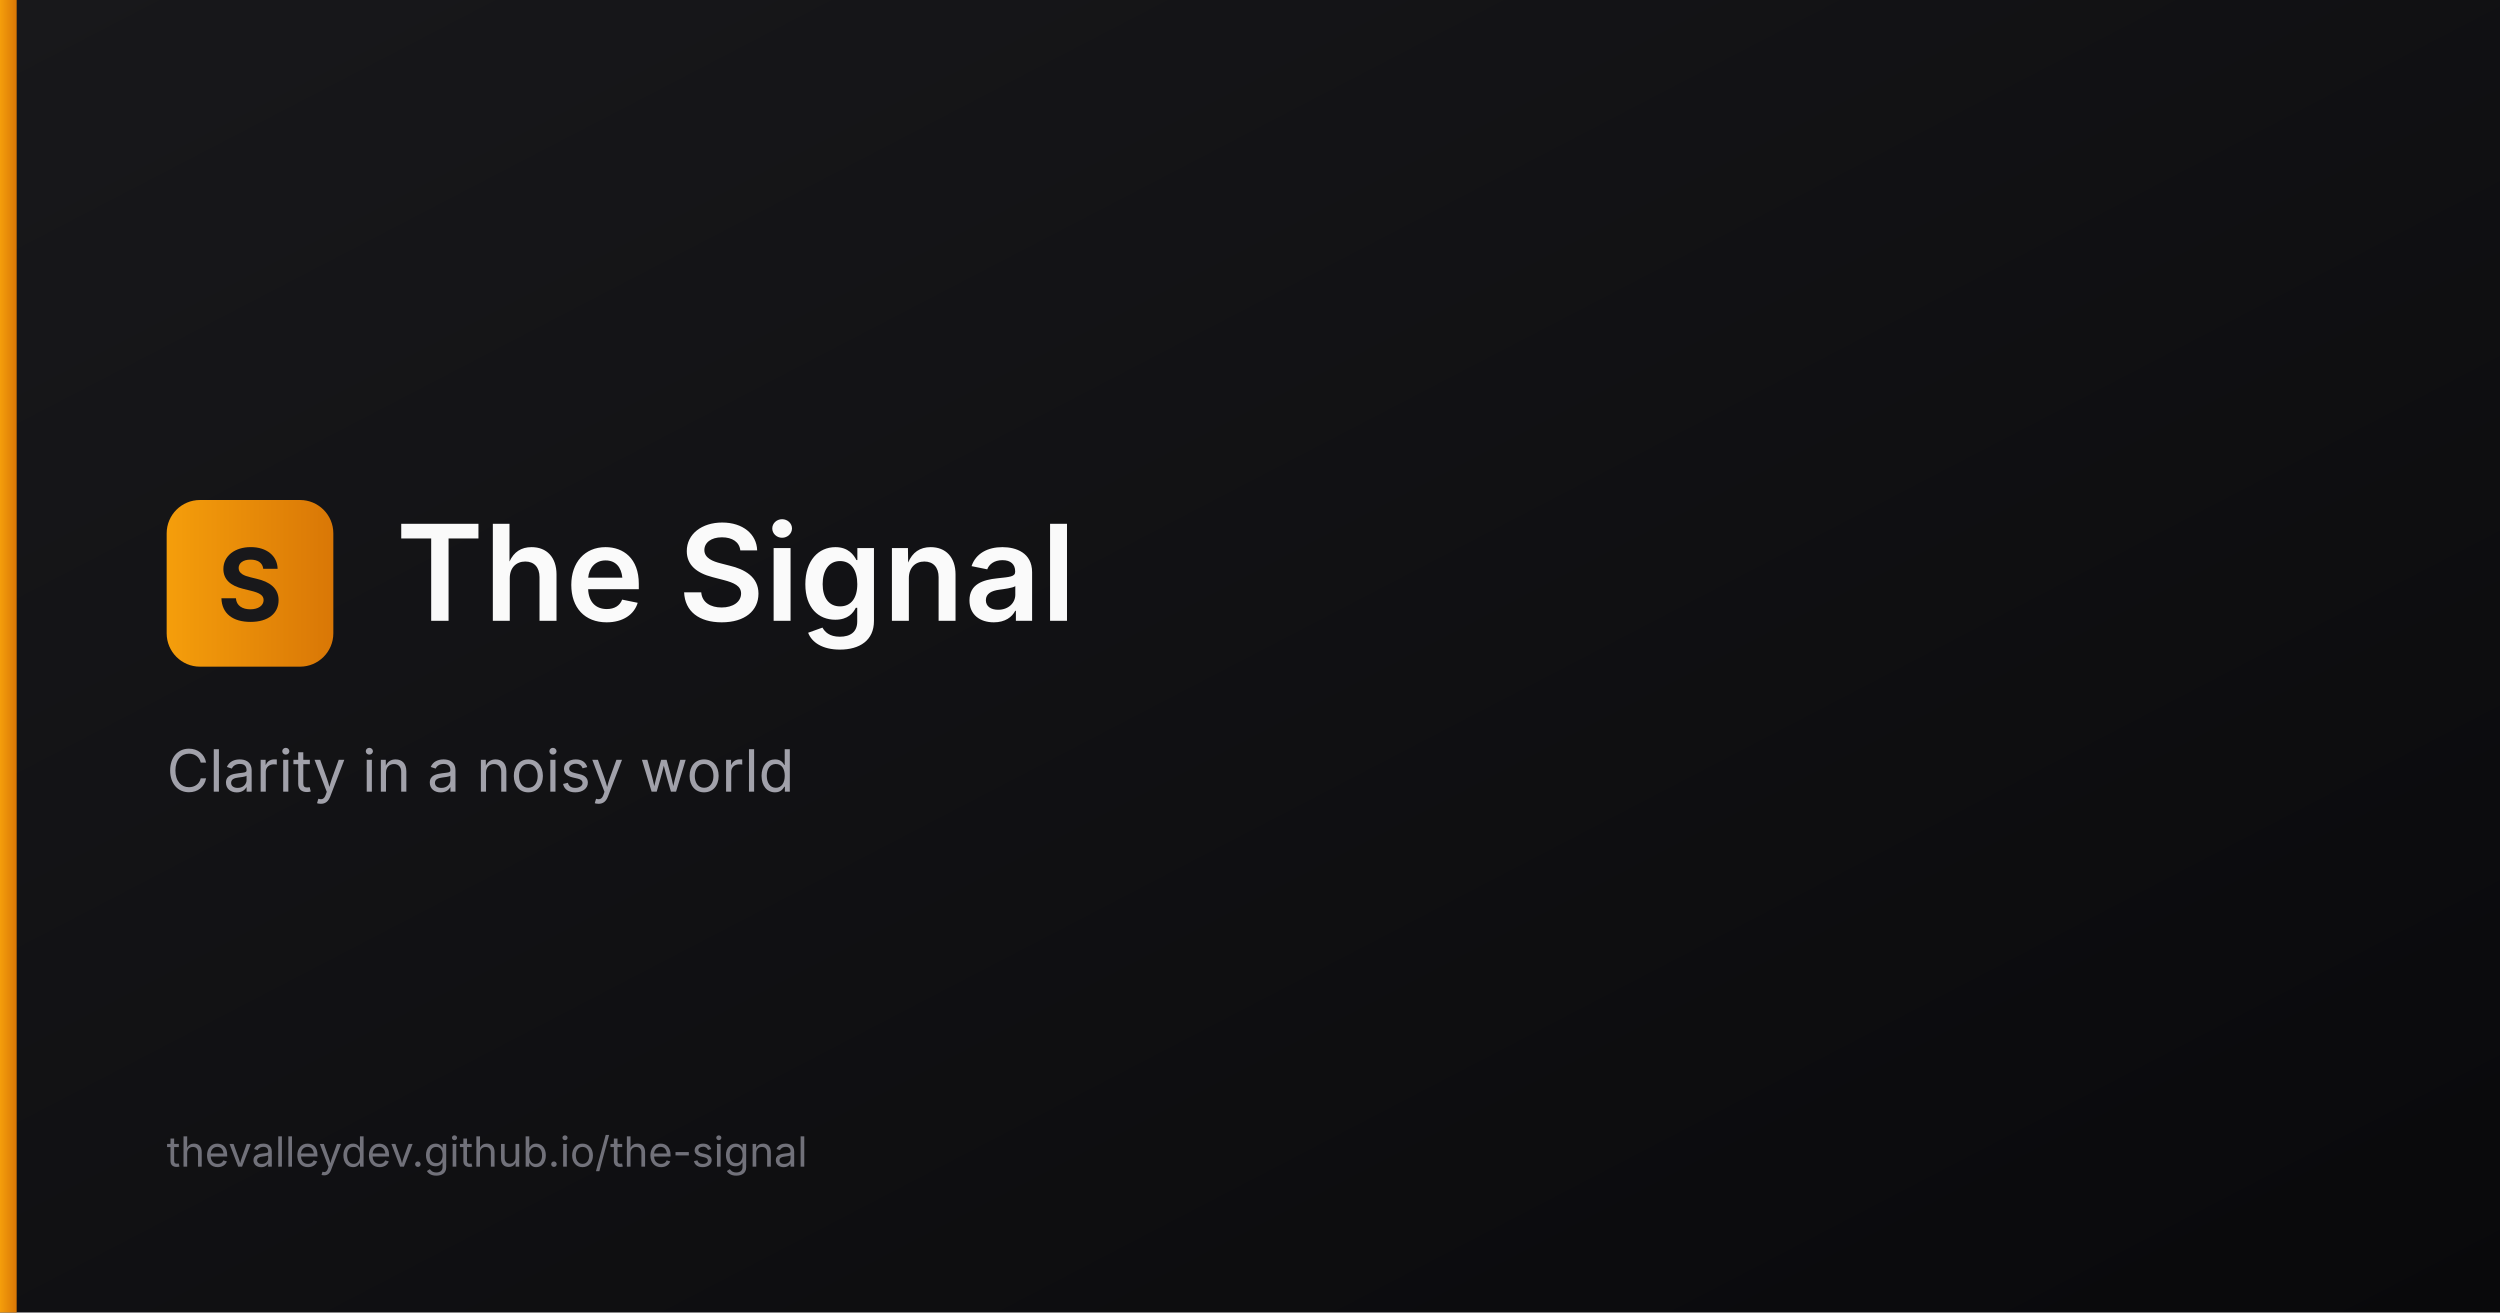
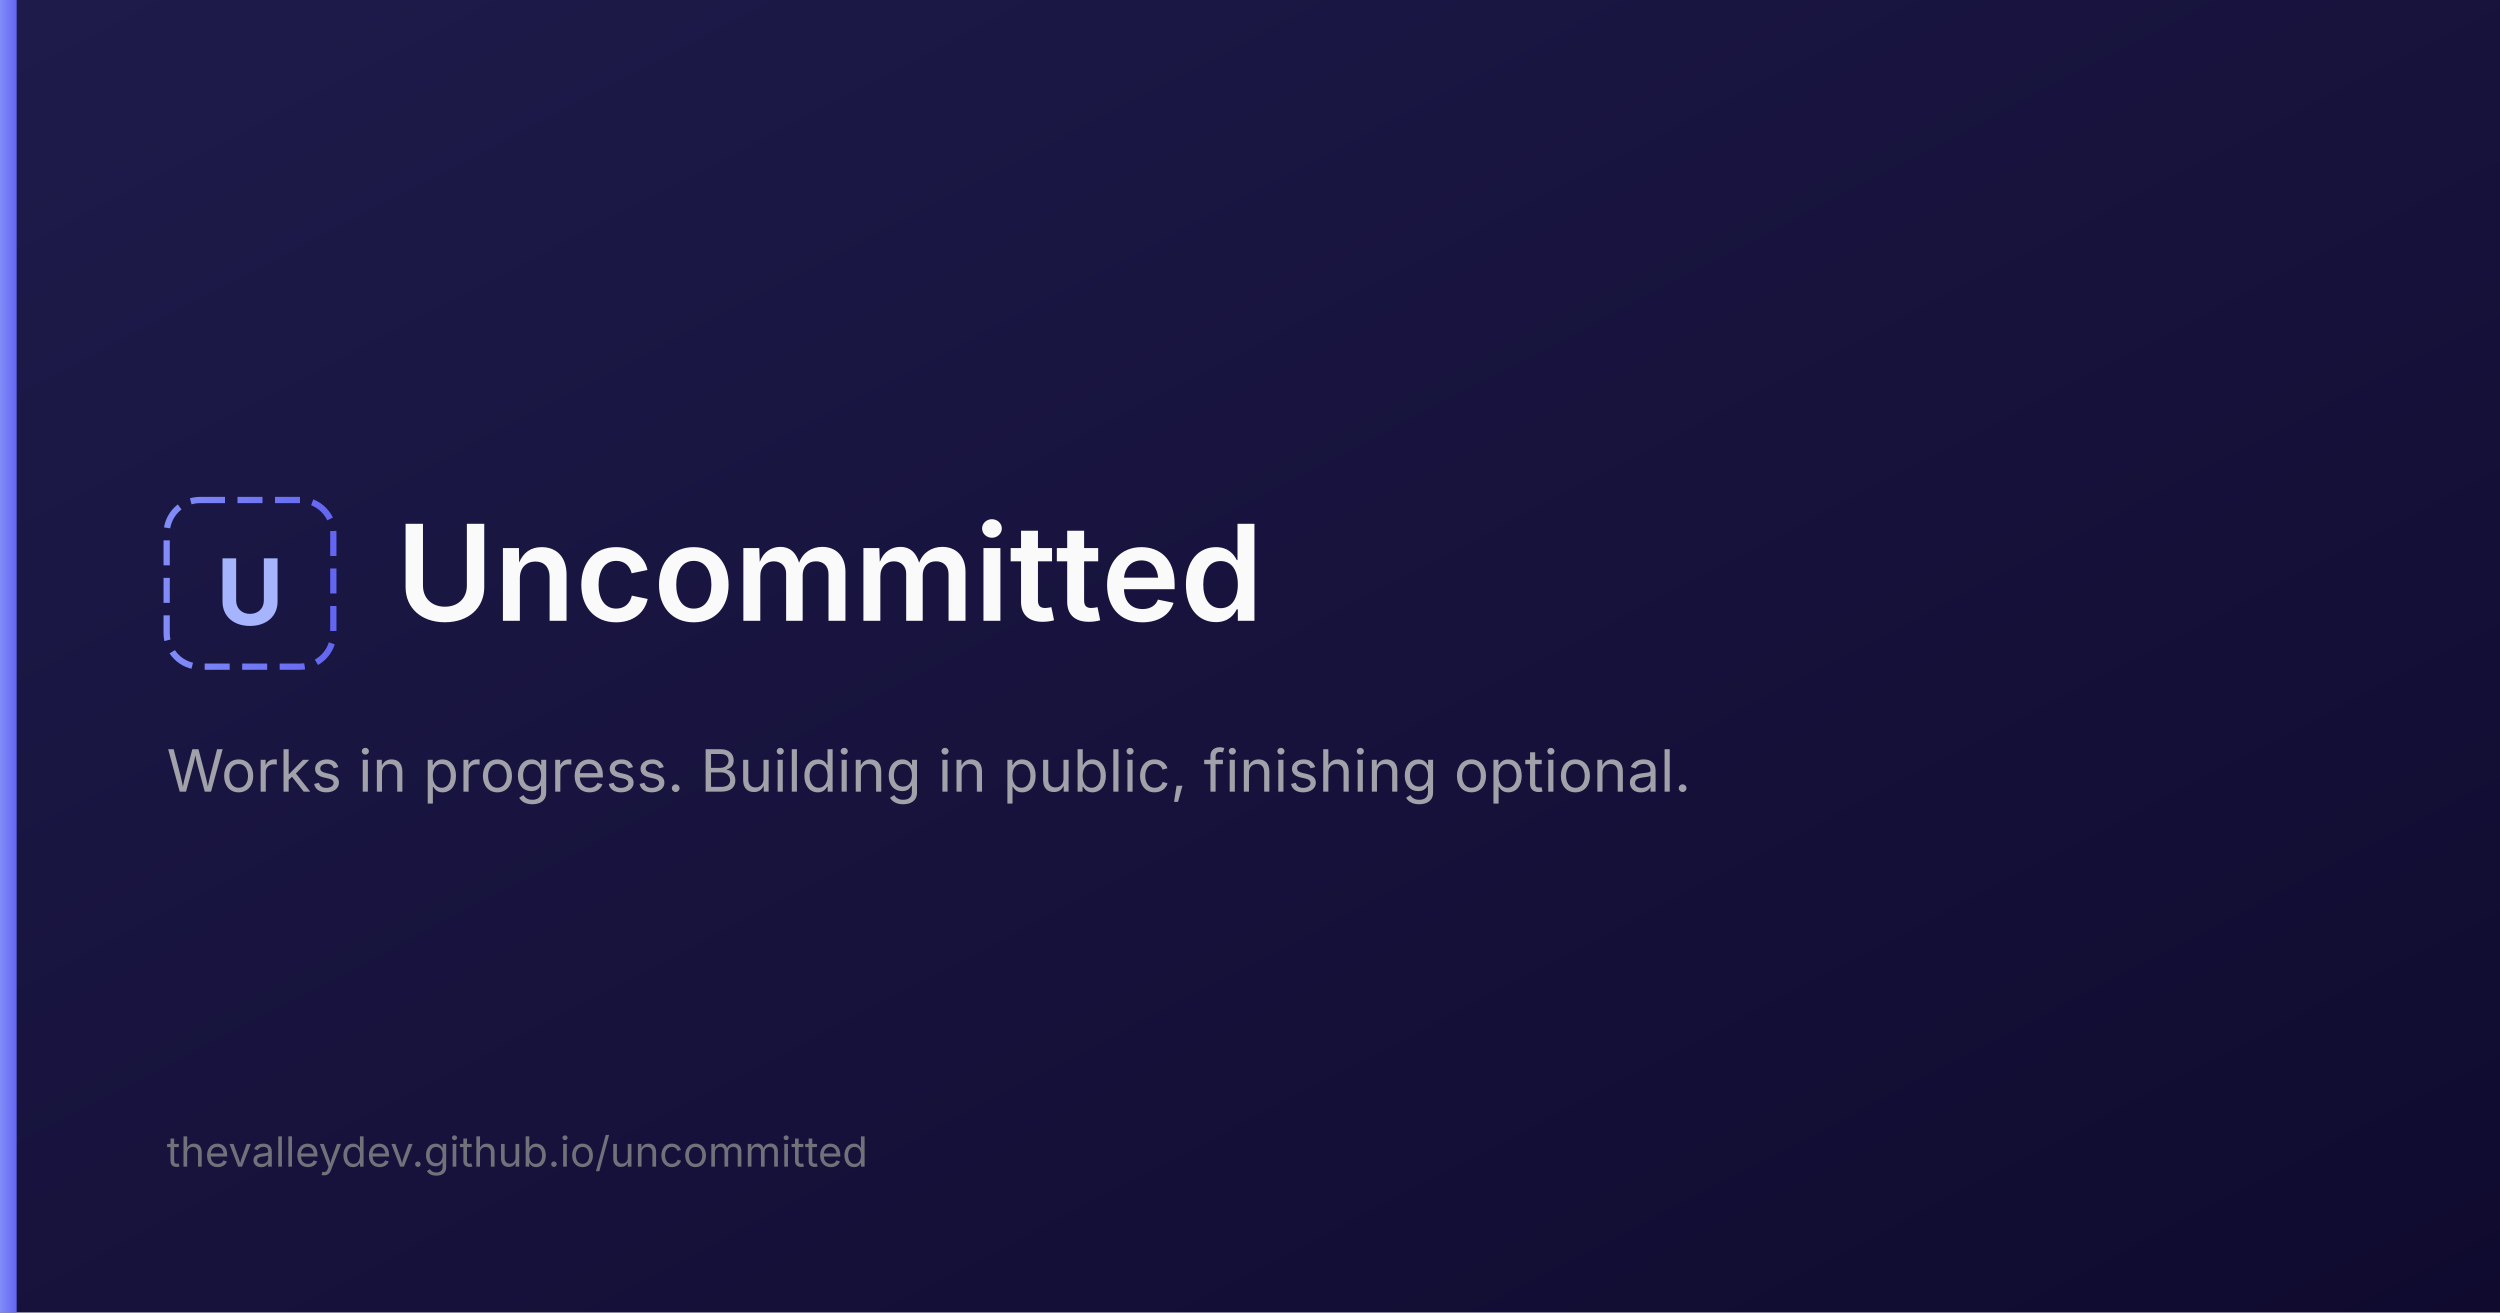
<svg xmlns="http://www.w3.org/2000/svg" width="1200" height="630" viewBox="0 0 1200 630">
  <defs>
    <linearGradient id="bg" x1="0%" y1="0%" x2="100%" y2="100%">
-       <stop offset="0%" style="stop-color:#18181b" />
-       <stop offset="100%" style="stop-color:#09090b" />
+       <stop offset="0%" style="stop-color:#1e1b4b" />
+       <stop offset="100%" style="stop-color:#0f0a2e" />
    </linearGradient>
    <linearGradient id="accent" x1="0%" y1="0%" x2="100%" y2="0%">
-       <stop offset="0%" style="stop-color:#f59e0b" />
-       <stop offset="100%" style="stop-color:#d97706" />
+       <stop offset="0%" style="stop-color:#818cf8" />
+       <stop offset="100%" style="stop-color:#6366f1" />
    </linearGradient>
  </defs>
  <rect width="1200" height="630" fill="url(#bg)" />
-   <rect x="0" y="0" width="8" height="630" fill="url(#accent)" />
-   <rect x="80" y="240" width="80" height="80" rx="16" fill="url(#accent)" />
-   <text x="120" y="298" font-family="system-ui, -apple-system, sans-serif" font-size="48" font-weight="700" fill="#18181b" text-anchor="middle">S</text>
-   <text x="190" y="298" font-family="system-ui, -apple-system, sans-serif" font-size="64" font-weight="600" fill="#fafafa">The Signal</text>
-   <text x="80" y="380" font-family="system-ui, -apple-system, sans-serif" font-size="28" fill="#a1a1aa">Clarity in a noisy world</text>
-   <text x="80" y="560" font-family="system-ui, -apple-system, sans-serif" font-size="20" fill="#71717a">thevalleydev.github.io/the-signal</text>
+   <rect x="0" y="0" width="8" height="630" fill="url(#accent)" stroke-dasharray="20 10" />
+   <rect x="80" y="240" width="80" height="80" rx="16" stroke="url(#accent)" stroke-width="3" stroke-dasharray="12 6" fill="none" />
+   <text x="120" y="300" font-family="system-ui, -apple-system, sans-serif" font-size="44" font-weight="700" fill="#a5b4fc" text-anchor="middle">U</text>
+   <text x="190" y="298" font-family="system-ui, -apple-system, sans-serif" font-size="64" font-weight="600" fill="#fafafa">Uncommitted</text>
+   <text x="80" y="380" font-family="system-ui, -apple-system, sans-serif" font-size="28" fill="#a1a1aa">Works in progress. Building in public, finishing optional.</text>
+   <text x="80" y="560" font-family="system-ui, -apple-system, sans-serif" font-size="20" fill="#71717a">thevalleydev.github.io/uncommitted</text>
</svg>
